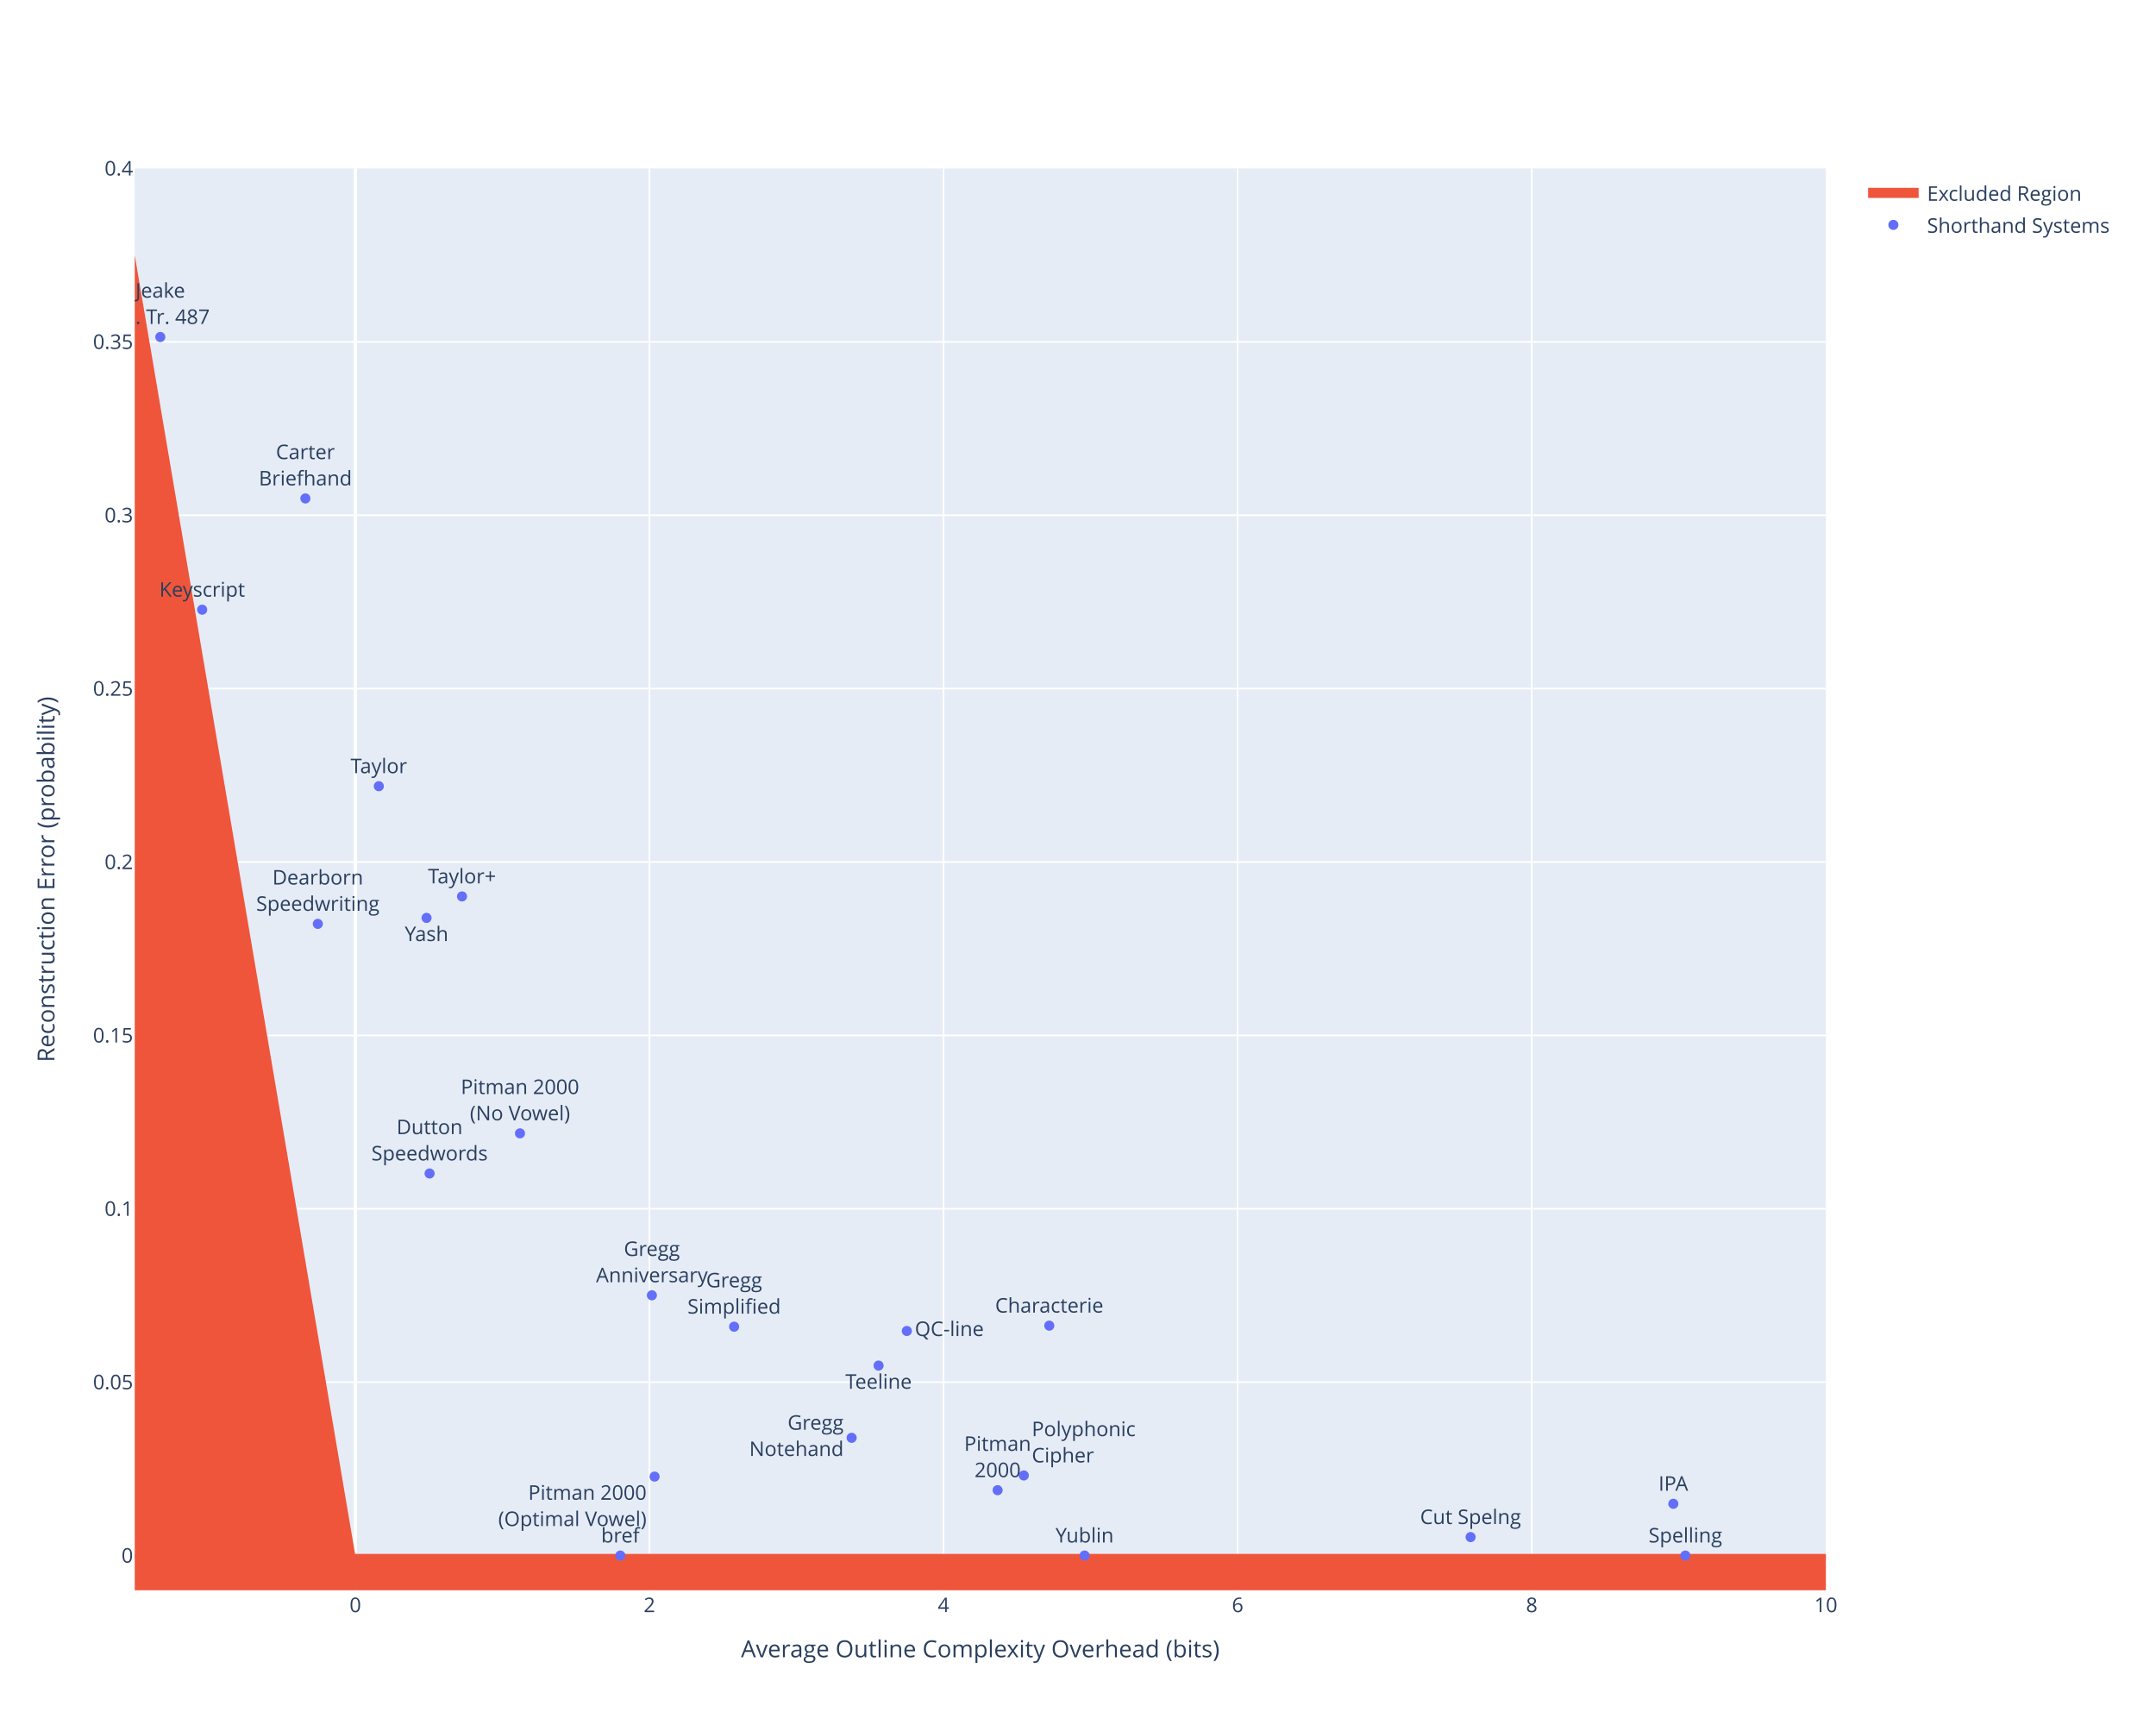
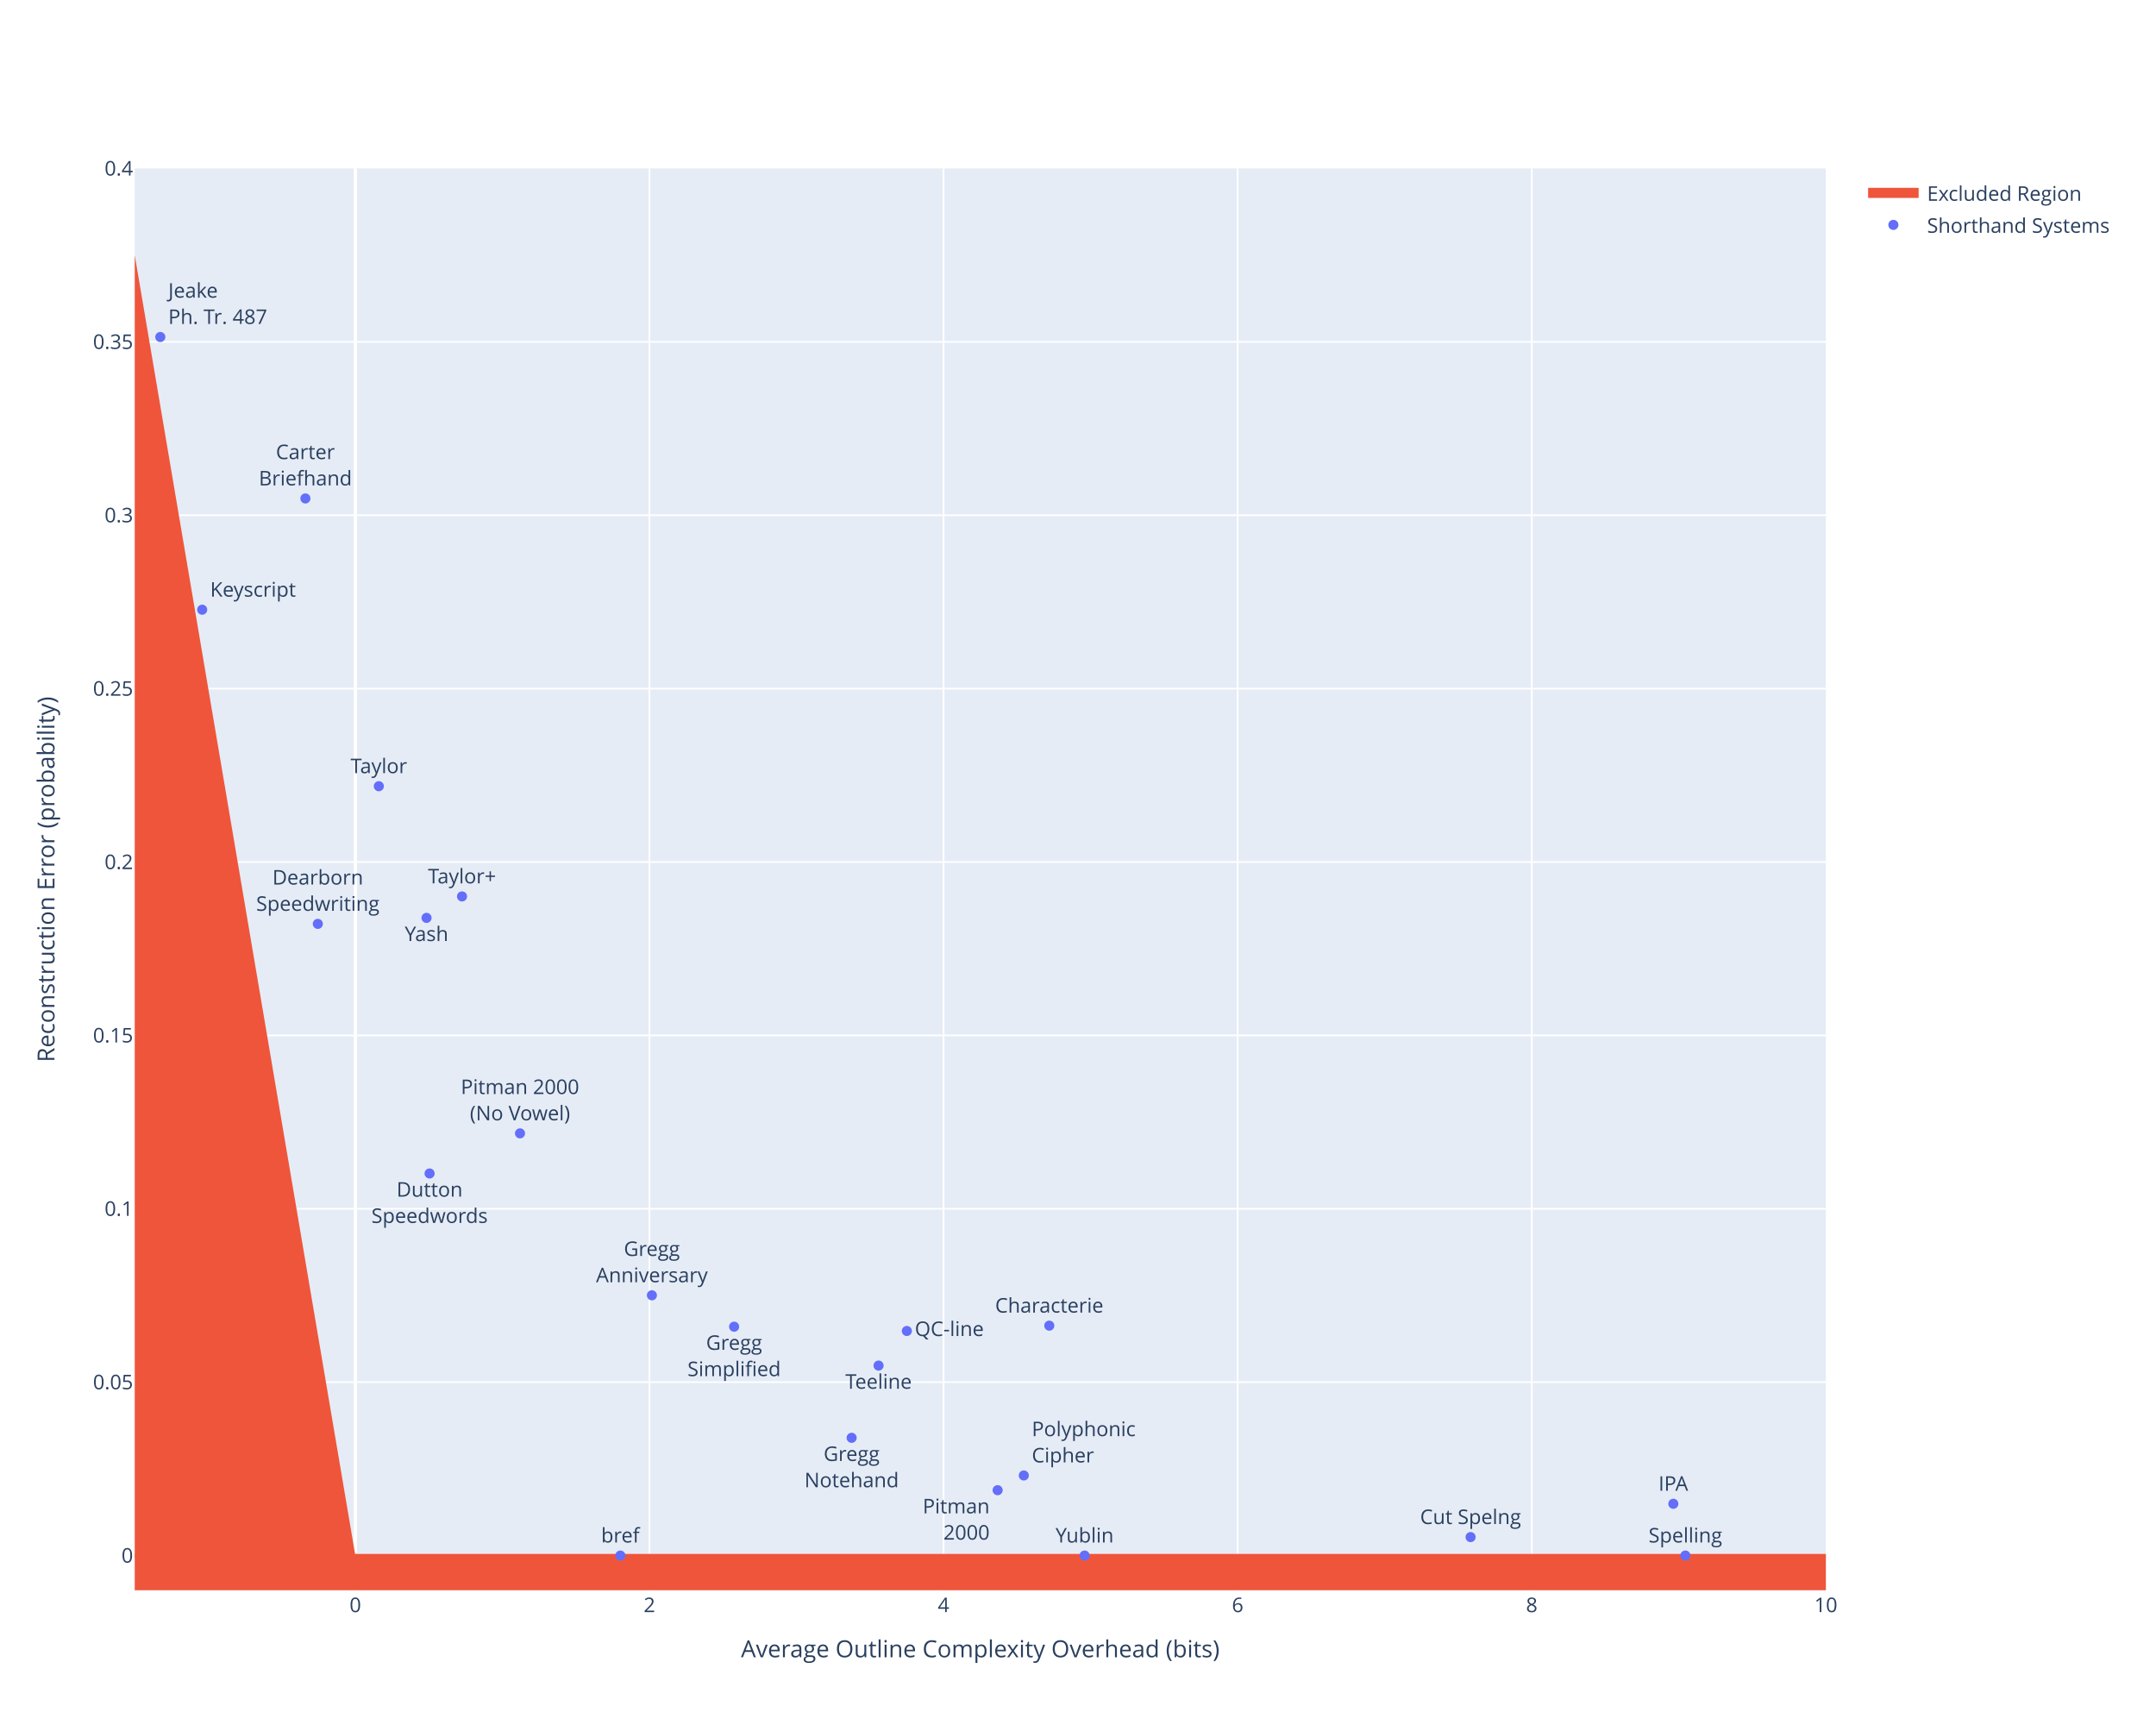
<svg xmlns="http://www.w3.org/2000/svg" class="main-svg" width="1280" height="1024" style="" viewBox="0 0 1280 1024">
  <rect x="0" y="0" width="1280" height="1024" style="fill: rgb(255, 255, 255); fill-opacity: 1;" />
-   <defs id="defs-7f9130">
+   <defs id="defs-32d28f">
    <g class="clips">
-       <clipPath id="clip7f9130xyplot" class="plotclip">
+       <clipPath id="clip32d28fxyplot" class="plotclip">
        <rect width="1004" height="844" />
      </clipPath>
-       <clipPath class="axesclip" id="clip7f9130x">
+       <clipPath class="axesclip" id="clip32d28fx">
        <rect x="80" y="0" width="1004" height="1024" />
      </clipPath>
-       <clipPath class="axesclip" id="clip7f9130y">
+       <clipPath class="axesclip" id="clip32d28fy">
        <rect x="0" y="100" width="1280" height="844" />
      </clipPath>
-       <clipPath class="axesclip" id="clip7f9130xy">
+       <clipPath class="axesclip" id="clip32d28fxy">
        <rect x="80" y="100" width="1004" height="844" />
      </clipPath>
    </g>
    <g class="gradients" />
    <g class="patterns" />
  </defs>
  <g class="bglayer">
    <rect class="bg" x="80" y="100" width="1004" height="844" style="fill: rgb(229, 236, 246); fill-opacity: 1; stroke-width: 0;" />
  </g>
  <g class="layer-below">
    <g class="imagelayer" />
    <g class="shapelayer" />
  </g>
  <g class="cartesianlayer">
    <g class="subplot xy">
      <g class="layer-subplot">
        <g class="shapelayer" />
        <g class="imagelayer" />
      </g>
      <g class="minor-gridlayer">
        <g class="x" />
        <g class="y" />
      </g>
      <g class="gridlayer">
        <g class="x">
          <path class="xgrid crisp" transform="translate(385.57,0)" d="M0,100v844" style="stroke: rgb(255, 255, 255); stroke-opacity: 1; stroke-width: 1px;" />
          <path class="xgrid crisp" transform="translate(560.17,0)" d="M0,100v844" style="stroke: rgb(255, 255, 255); stroke-opacity: 1; stroke-width: 1px;" />
          <path class="xgrid crisp" transform="translate(734.78,0)" d="M0,100v844" style="stroke: rgb(255, 255, 255); stroke-opacity: 1; stroke-width: 1px;" />
          <path class="xgrid crisp" transform="translate(909.39,0)" d="M0,100v844" style="stroke: rgb(255, 255, 255); stroke-opacity: 1; stroke-width: 1px;" />
        </g>
        <g class="y">
          <path class="ygrid crisp" transform="translate(0,820.49)" d="M80,0h1004" style="stroke: rgb(255, 255, 255); stroke-opacity: 1; stroke-width: 1px;" />
          <path class="ygrid crisp" transform="translate(0,717.56)" d="M80,0h1004" style="stroke: rgb(255, 255, 255); stroke-opacity: 1; stroke-width: 1px;" />
          <path class="ygrid crisp" transform="translate(0,614.63)" d="M80,0h1004" style="stroke: rgb(255, 255, 255); stroke-opacity: 1; stroke-width: 1px;" />
          <path class="ygrid crisp" transform="translate(0,511.71)" d="M80,0h1004" style="stroke: rgb(255, 255, 255); stroke-opacity: 1; stroke-width: 1px;" />
          <path class="ygrid crisp" transform="translate(0,408.78)" d="M80,0h1004" style="stroke: rgb(255, 255, 255); stroke-opacity: 1; stroke-width: 1px;" />
          <path class="ygrid crisp" transform="translate(0,305.85)" d="M80,0h1004" style="stroke: rgb(255, 255, 255); stroke-opacity: 1; stroke-width: 1px;" />
          <path class="ygrid crisp" transform="translate(0,202.93)" d="M80,0h1004" style="stroke: rgb(255, 255, 255); stroke-opacity: 1; stroke-width: 1px;" />
        </g>
      </g>
      <g class="zerolinelayer">
        <path class="xzl zl crisp" transform="translate(210.96,0)" d="M0,100v844" style="stroke: rgb(255, 255, 255); stroke-opacity: 1; stroke-width: 2px;" />
        <path class="yzl zl crisp" transform="translate(0,923.41)" d="M80,0h1004" style="stroke: rgb(255, 255, 255); stroke-opacity: 1; stroke-width: 2px;" />
      </g>
      <g class="layer-between">
        <g class="shapelayer" />
        <g class="imagelayer" />
      </g>
      <path class="xlines-below" />
      <path class="ylines-below" />
      <g class="overlines-below" />
      <g class="xaxislayer-below" />
      <g class="yaxislayer-below" />
      <g class="overaxes-below" />
      <g class="overplot">
-         <g class="xy" transform="translate(80,100)" clip-path="url(#clip7f9130xyplot)">
+         <g class="xy" transform="translate(80,100)" clip-path="url(#clip32d28fxyplot)">
          <g class="scatterlayer mlayer">
-             <g class="trace scatter trace0a3fb0" style="stroke-miterlimit: 2;">
+             <g class="trace scatter tracefda43f" style="stroke-miterlimit: 2;">
              <g class="fills">
                <g>
                  <path class="js-fill" d="M1004,823.41L0,823.41L0,51.46L43.65,308.78L87.3,566.1L130.96,823.41L174.61,823.41L218.26,823.41L261.91,823.41L305.57,823.41L349.22,823.41L392.87,823.41L436.52,823.41L480.17,823.41L523.83,823.41L567.48,823.41L611.13,823.41L654.78,823.41L698.43,823.41L742.09,823.41L785.74,823.41L829.39,823.41L873.04,823.41L916.7,823.41L960.35,823.41L1004,823.41" style="fill: rgb(239, 85, 59); fill-opacity: 1; stroke-width: 0;" />
                </g>
              </g>
              <g class="errorbars" />
              <g class="lines" />
              <g class="points" />
              <g class="text" />
            </g>
-             <g class="trace scatter traceace3ab" style="stroke-miterlimit: 2;">
+             <g class="trace scatter trace2c70e2" style="stroke-miterlimit: 2;">
              <g class="fills">
                <g>
                  <path class="js-fill" d="M1004,823.41L0,823.41L0,2881.95L43.65,2881.95L87.3,2881.95L130.96,2881.95L174.61,2881.95L218.26,2881.95L261.91,2881.95L305.57,2881.95L349.22,2881.95L392.87,2881.95L436.52,2881.95L480.17,2881.95L523.83,2881.95L567.48,2881.95L611.13,2881.95L654.78,2881.95L698.43,2881.95L742.09,2881.95L785.74,2881.95L829.39,2881.95L873.04,2881.95L916.7,2881.95L960.35,2881.95L1004,2881.95" style="fill: rgb(239, 85, 59); fill-opacity: 1; stroke-width: 0;" />
                </g>
              </g>
              <g class="errorbars" />
              <g class="lines" />
              <g class="points" />
              <g class="text" />
            </g>
-             <g class="trace scatter tracee16924" style="stroke-miterlimit: 2; opacity: 1;">
+             <g class="trace scatter trace3801d0" style="stroke-miterlimit: 2; opacity: 1;">
              <g class="fills" />
              <g class="errorbars" />
              <g class="lines">
                <path class="js-line" d="M0,823.41L1004,823.41" style="vector-effect: none; fill: none; stroke: rgb(239, 85, 59); stroke-opacity: 1; stroke-width: 2px; opacity: 1;" />
              </g>
              <g class="points" />
              <g class="text" />
            </g>
-             <g class="trace scatter trace1103ac" style="stroke-miterlimit: 2; opacity: 1;">
+             <g class="trace scatter trace385ffd" style="stroke-miterlimit: 2; opacity: 1;">
              <g class="fills" />
              <g class="errorbars" />
              <g class="lines" />
              <g class="points">
                <path class="point" transform="translate(920.6,823.41)" d="M3,0A3,3 0 1,1 0,-3A3,3 0 0,1 3,0Z" style="opacity: 1; stroke-width: 0px; fill: rgb(99, 110, 250); fill-opacity: 1;" />
                <path class="point" transform="translate(913.44,792.68)" d="M3,0A3,3 0 1,1 0,-3A3,3 0 0,1 3,0Z" style="opacity: 1; stroke-width: 0px; fill: rgb(99, 110, 250); fill-opacity: 1;" />
                <path class="point" transform="translate(101.31,195.89)" d="M3,0A3,3 0 1,1 0,-3A3,3 0 0,1 3,0Z" style="opacity: 1; stroke-width: 0px; fill: rgb(99, 110, 250); fill-opacity: 1;" />
                <path class="point" transform="translate(175.04,596.61)" d="M3,0A3,3 0 1,1 0,-3A3,3 0 0,1 3,0Z" style="opacity: 1; stroke-width: 0px; fill: rgb(99, 110, 250); fill-opacity: 1;" />
                <path class="point" transform="translate(307.02,668.92)" d="M3,0A3,3 0 1,1 0,-3A3,3 0 0,1 3,0Z" style="opacity: 1; stroke-width: 0px; fill: rgb(99, 110, 250); fill-opacity: 1;" />
                <path class="point" transform="translate(425.61,753.52)" d="M3,0A3,3 0 1,1 0,-3A3,3 0 0,1 3,0Z" style="opacity: 1; stroke-width: 0px; fill: rgb(99, 110, 250); fill-opacity: 1;" />
                <path class="point" transform="translate(355.84,687.55)" d="M3,0A3,3 0 1,1 0,-3A3,3 0 0,1 3,0Z" style="opacity: 1; stroke-width: 0px; fill: rgb(99, 110, 250); fill-opacity: 1;" />
                <path class="point" transform="translate(288.3,823.41)" d="M3,0A3,3 0 1,1 0,-3A3,3 0 0,1 3,0Z" style="opacity: 1; stroke-width: 0px; fill: rgb(99, 110, 250); fill-opacity: 1;" />
                <path class="point" transform="translate(563.92,823.41)" d="M3,0A3,3 0 1,1 0,-3A3,3 0 0,1 3,0Z" style="opacity: 1; stroke-width: 0px; fill: rgb(99, 110, 250); fill-opacity: 1;" />
                <path class="point" transform="translate(793.08,812.45)" d="M3,0A3,3 0 1,1 0,-3A3,3 0 0,1 3,0Z" style="opacity: 1; stroke-width: 0px; fill: rgb(99, 110, 250); fill-opacity: 1;" />
                <path class="point" transform="translate(144.91,366.71)" d="M3,0A3,3 0 1,1 0,-3A3,3 0 0,1 3,0Z" style="opacity: 1; stroke-width: 0px; fill: rgb(99, 110, 250); fill-opacity: 1;" />
                <path class="point" transform="translate(194.3,432.14)" d="M3,0A3,3 0 1,1 0,-3A3,3 0 0,1 3,0Z" style="opacity: 1; stroke-width: 0px; fill: rgb(99, 110, 250); fill-opacity: 1;" />
                <path class="point" transform="translate(542.95,686.94)" d="M3,0A3,3 0 1,1 0,-3A3,3 0 0,1 3,0Z" style="opacity: 1; stroke-width: 0px; fill: rgb(99, 110, 250); fill-opacity: 1;" />
                <path class="point" transform="translate(441.6,710.64)" d="M3,0A3,3 0 1,1 0,-3A3,3 0 0,1 3,0Z" style="opacity: 1; stroke-width: 0px; fill: rgb(99, 110, 250); fill-opacity: 1;" />
                <path class="point" transform="translate(40.03,261.93)" d="M3,0A3,3 0 1,1 0,-3A3,3 0 0,1 3,0Z" style="opacity: 1; stroke-width: 0px; fill: rgb(99, 110, 250); fill-opacity: 1;" />
                <path class="point" transform="translate(108.69,448.43)" d="M3,0A3,3 0 1,1 0,-3A3,3 0 0,1 3,0Z" style="opacity: 1; stroke-width: 0px; fill: rgb(99, 110, 250); fill-opacity: 1;" />
                <path class="point" transform="translate(458.38,690.1)" d="M3,0A3,3 0 1,1 0,-3A3,3 0 0,1 3,0Z" style="opacity: 1; stroke-width: 0px; fill: rgb(99, 110, 250); fill-opacity: 1;" />
                <path class="point" transform="translate(173.24,444.88)" d="M3,0A3,3 0 1,1 0,-3A3,3 0 0,1 3,0Z" style="opacity: 1; stroke-width: 0px; fill: rgb(99, 110, 250); fill-opacity: 1;" />
                <path class="point" transform="translate(15.17,100.05)" d="M3,0A3,3 0 1,1 0,-3A3,3 0 0,1 3,0Z" style="opacity: 1; stroke-width: 0px; fill: rgb(99, 110, 250); fill-opacity: 1;" />
                <path class="point" transform="translate(527.82,775.88)" d="M3,0A3,3 0 1,1 0,-3A3,3 0 0,1 3,0Z" style="opacity: 1; stroke-width: 0px; fill: rgb(99, 110, 250); fill-opacity: 1;" />
                <path class="point" transform="translate(512.28,784.61)" d="M3,0A3,3 0 1,1 0,-3A3,3 0 0,1 3,0Z" style="opacity: 1; stroke-width: 0px; fill: rgb(99, 110, 250); fill-opacity: 1;" />
                <path class="point" transform="translate(228.72,572.79)" d="M3,0A3,3 0 1,1 0,-3A3,3 0 0,1 3,0Z" style="opacity: 1; stroke-width: 0px; fill: rgb(99, 110, 250); fill-opacity: 1;" />
-                 <path class="point" transform="translate(308.62,776.54)" d="M3,0A3,3 0 1,1 0,-3A3,3 0 0,1 3,0Z" style="opacity: 1; stroke-width: 0px; fill: rgb(99, 110, 250); fill-opacity: 1;" />
              </g>
              <g class="text">
                <g class="textpoint" transform="translate(0,-7.75)">
                  <text x="920.6" y="823.41" text-anchor="middle" style="font-family: 'Open Sans', verdana, arial, sans-serif; font-size: 12px; fill: rgb(42, 63, 95); fill-opacity: 1; white-space: pre;">Spelling</text>
                </g>
                <g class="textpoint" transform="translate(0,-7.75)">
                  <text x="913.44" y="792.68" text-anchor="middle" style="font-family: 'Open Sans', verdana, arial, sans-serif; font-size: 12px; fill: rgb(42, 63, 95); fill-opacity: 1; white-space: pre;">IPA</text>
                </g>
                <g class="textpoint" transform="translate(0,-23.35)">
                  <text x="101.31" y="195.89" text-anchor="middle" style="font-family: 'Open Sans', verdana, arial, sans-serif; font-size: 12px; fill: rgb(42, 63, 95); fill-opacity: 1; white-space: pre;">Carter<tspan class="line" dy="0em" x="101.31" y="195.89" />
                    <tspan class="line" dy="1.3em" x="101.31" y="195.89">Briefhand</tspan>
                  </text>
                </g>
-                 <g class="textpoint" transform="translate(0,-23.35)">
+                 <g class="textpoint" transform="translate(0,13.75)">
                  <text x="175.04" y="596.61" text-anchor="middle" style="font-family: 'Open Sans', verdana, arial, sans-serif; font-size: 12px; fill: rgb(42, 63, 95); fill-opacity: 1; white-space: pre;">Dutton<tspan class="line" dy="0em" x="175.04" y="596.61" />
                    <tspan class="line" dy="1.3em" x="175.04" y="596.61">Speedwords</tspan>
                  </text>
                </g>
                <g class="textpoint" transform="translate(0,-23.35)">
                  <text x="307.02" y="668.92" text-anchor="middle" style="font-family: 'Open Sans', verdana, arial, sans-serif; font-size: 12px; fill: rgb(42, 63, 95); fill-opacity: 1; white-space: pre;">Gregg<tspan class="line" dy="0em" x="307.02" y="668.92" />
                    <tspan class="line" dy="1.3em" x="307.02" y="668.92">Anniversary</tspan>
                  </text>
                </g>
-                 <g class="textpoint" transform="translate(-4.75,-4.8)">
-                   <text x="425.61" y="753.52" text-anchor="end" style="font-family: 'Open Sans', verdana, arial, sans-serif; font-size: 12px; fill: rgb(42, 63, 95); fill-opacity: 1; white-space: pre;">Gregg<tspan class="line" dy="0em" x="425.61" y="753.52" />
+                 <g class="textpoint" transform="translate(0,13.75)">
+                   <text x="425.61" y="753.52" text-anchor="middle" style="font-family: 'Open Sans', verdana, arial, sans-serif; font-size: 12px; fill: rgb(42, 63, 95); fill-opacity: 1; white-space: pre;">Gregg<tspan class="line" dy="0em" x="425.61" y="753.52" />
                    <tspan class="line" dy="1.3em" x="425.61" y="753.52">Notehand</tspan>
                  </text>
                </g>
-                 <g class="textpoint" transform="translate(0,-23.35)">
+                 <g class="textpoint" transform="translate(0,13.75)">
                  <text x="355.84" y="687.55" text-anchor="middle" style="font-family: 'Open Sans', verdana, arial, sans-serif; font-size: 12px; fill: rgb(42, 63, 95); fill-opacity: 1; white-space: pre;">Gregg<tspan class="line" dy="0em" x="355.84" y="687.55" />
                    <tspan class="line" dy="1.3em" x="355.84" y="687.55">Simplified</tspan>
                  </text>
                </g>
                <g class="textpoint" transform="translate(0,-7.75)">
                  <text x="288.3" y="823.41" text-anchor="middle" style="font-family: 'Open Sans', verdana, arial, sans-serif; font-size: 12px; fill: rgb(42, 63, 95); fill-opacity: 1; white-space: pre;">bref</text>
                </g>
                <g class="textpoint" transform="translate(0,-7.75)">
                  <text x="563.92" y="823.41" text-anchor="middle" style="font-family: 'Open Sans', verdana, arial, sans-serif; font-size: 12px; fill: rgb(42, 63, 95); fill-opacity: 1; white-space: pre;">Yublin</text>
                </g>
                <g class="textpoint" transform="translate(0,-7.75)">
                  <text x="793.08" y="812.45" text-anchor="middle" style="font-family: 'Open Sans', verdana, arial, sans-serif; font-size: 12px; fill: rgb(42, 63, 95); fill-opacity: 1; white-space: pre;">Cut Spelng</text>
                </g>
                <g class="textpoint" transform="translate(0,-7.75)">
                  <text x="144.91" y="366.71" text-anchor="middle" style="font-family: 'Open Sans', verdana, arial, sans-serif; font-size: 12px; fill: rgb(42, 63, 95); fill-opacity: 1; white-space: pre;">Taylor</text>
                </g>
                <g class="textpoint" transform="translate(0,-7.75)">
                  <text x="194.3" y="432.14" text-anchor="middle" style="font-family: 'Open Sans', verdana, arial, sans-serif; font-size: 12px; fill: rgb(42, 63, 95); fill-opacity: 1; white-space: pre;">Taylor+</text>
                </g>
                <g class="textpoint" transform="translate(0,-7.75)">
                  <text x="542.95" y="686.94" text-anchor="middle" style="font-family: 'Open Sans', verdana, arial, sans-serif; font-size: 12px; fill: rgb(42, 63, 95); fill-opacity: 1; white-space: pre;">Characterie</text>
                </g>
                <g class="textpoint" transform="translate(0,13.75)">
                  <text x="441.6" y="710.64" text-anchor="middle" style="font-family: 'Open Sans', verdana, arial, sans-serif; font-size: 12px; fill: rgb(42, 63, 95); fill-opacity: 1; white-space: pre;">Teeline</text>
                </g>
-                 <g class="textpoint" transform="translate(0,-7.75)">
-                   <text x="40.03" y="261.93" text-anchor="middle" style="font-family: 'Open Sans', verdana, arial, sans-serif; font-size: 12px; fill: rgb(42, 63, 95); fill-opacity: 1; white-space: pre;">Keyscript</text>
+                 <g class="textpoint" transform="translate(4.75,-7.75)">
+                   <text x="40.03" y="261.93" text-anchor="start" style="font-family: 'Open Sans', verdana, arial, sans-serif; font-size: 12px; fill: rgb(42, 63, 95); fill-opacity: 1; white-space: pre;">Keyscript</text>
                </g>
                <g class="textpoint" transform="translate(0,-23.35)">
                  <text x="108.69" y="448.43" text-anchor="middle" style="font-family: 'Open Sans', verdana, arial, sans-serif; font-size: 12px; fill: rgb(42, 63, 95); fill-opacity: 1; white-space: pre;">Dearborn<tspan class="line" dy="0em" x="108.69" y="448.43" />
                    <tspan class="line" dy="1.3em" x="108.69" y="448.43">Speedwriting</tspan>
                  </text>
                </g>
                <g class="textpoint" transform="translate(4.75,3)">
                  <text x="458.38" y="690.1" text-anchor="start" style="font-family: 'Open Sans', verdana, arial, sans-serif; font-size: 12px; fill: rgb(42, 63, 95); fill-opacity: 1; white-space: pre;">QC-line</text>
                </g>
                <g class="textpoint" transform="translate(0,13.75)">
                  <text x="173.24" y="444.88" text-anchor="middle" style="font-family: 'Open Sans', verdana, arial, sans-serif; font-size: 12px; fill: rgb(42, 63, 95); fill-opacity: 1; white-space: pre;">Yash</text>
                </g>
-                 <g class="textpoint" transform="translate(0,-23.35)">
-                   <text x="15.17" y="100.05" text-anchor="middle" style="font-family: 'Open Sans', verdana, arial, sans-serif; font-size: 12px; fill: rgb(42, 63, 95); fill-opacity: 1; white-space: pre;">Jeake<tspan class="line" dy="0em" x="15.17" y="100.05" />
+                 <g class="textpoint" transform="translate(4.75,-23.35)">
+                   <text x="15.17" y="100.05" text-anchor="start" style="font-family: 'Open Sans', verdana, arial, sans-serif; font-size: 12px; fill: rgb(42, 63, 95); fill-opacity: 1; white-space: pre;">Jeake<tspan class="line" dy="0em" x="15.17" y="100.05" />
                    <tspan class="line" dy="1.3em" x="15.17" y="100.05">Ph. Tr. 487</tspan>
                  </text>
                </g>
                <g class="textpoint" transform="translate(4.75,-23.35)">
                  <text x="527.82" y="775.88" text-anchor="start" style="font-family: 'Open Sans', verdana, arial, sans-serif; font-size: 12px; fill: rgb(42, 63, 95); fill-opacity: 1; white-space: pre;">Polyphonic<tspan class="line" dy="0em" x="527.82" y="775.88" />
                    <tspan class="line" dy="1.3em" x="527.82" y="775.88">Cipher</tspan>
                  </text>
                </g>
-                 <g class="textpoint" transform="translate(0,-23.35)">
-                   <text x="512.28" y="784.61" text-anchor="middle" style="font-family: 'Open Sans', verdana, arial, sans-serif; font-size: 12px; fill: rgb(42, 63, 95); fill-opacity: 1; white-space: pre;">Pitman<tspan class="line" dy="0em" x="512.28" y="784.61" />
+                 <g class="textpoint" transform="translate(-4.75,13.75)">
+                   <text x="512.28" y="784.61" text-anchor="end" style="font-family: 'Open Sans', verdana, arial, sans-serif; font-size: 12px; fill: rgb(42, 63, 95); fill-opacity: 1; white-space: pre;">Pitman<tspan class="line" dy="0em" x="512.28" y="784.61" />
                    <tspan class="line" dy="1.3em" x="512.28" y="784.61">2000</tspan>
                  </text>
                </g>
                <g class="textpoint" transform="translate(0,-23.35)">
                  <text x="228.72" y="572.79" text-anchor="middle" style="font-family: 'Open Sans', verdana, arial, sans-serif; font-size: 12px; fill: rgb(42, 63, 95); fill-opacity: 1; white-space: pre;">Pitman 2000<tspan class="line" dy="0em" x="228.72" y="572.79" />
                    <tspan class="line" dy="1.3em" x="228.72" y="572.79">(No Vowel)</tspan>
-                   </text>
-                 </g>
-                 <g class="textpoint" transform="translate(-4.75,13.75)">
-                   <text x="308.62" y="776.54" text-anchor="end" style="font-family: 'Open Sans', verdana, arial, sans-serif; font-size: 12px; fill: rgb(42, 63, 95); fill-opacity: 1; white-space: pre;">Pitman 2000<tspan class="line" dy="0em" x="308.62" y="776.54" />
-                     <tspan class="line" dy="1.3em" x="308.62" y="776.54">(Optimal Vowel)</tspan>
                  </text>
                </g>
              </g>
            </g>
          </g>
        </g>
      </g>
      <path class="xlines-above crisp" d="M0,0" style="fill: none;" />
      <path class="ylines-above crisp" d="M0,0" style="fill: none;" />
      <g class="overlines-above" />
      <g class="xaxislayer-above">
        <g class="xtick">
          <text text-anchor="middle" x="0" y="957" transform="translate(210.96,0)" style="font-family: 'Open Sans', verdana, arial, sans-serif; font-size: 12px; fill: rgb(42, 63, 95); fill-opacity: 1; white-space: pre; opacity: 1;">0</text>
        </g>
        <g class="xtick">
          <text text-anchor="middle" x="0" y="957" style="font-family: 'Open Sans', verdana, arial, sans-serif; font-size: 12px; fill: rgb(42, 63, 95); fill-opacity: 1; white-space: pre; opacity: 1;" transform="translate(385.57,0)">2</text>
        </g>
        <g class="xtick">
          <text text-anchor="middle" x="0" y="957" style="font-family: 'Open Sans', verdana, arial, sans-serif; font-size: 12px; fill: rgb(42, 63, 95); fill-opacity: 1; white-space: pre; opacity: 1;" transform="translate(560.17,0)">4</text>
        </g>
        <g class="xtick">
          <text text-anchor="middle" x="0" y="957" style="font-family: 'Open Sans', verdana, arial, sans-serif; font-size: 12px; fill: rgb(42, 63, 95); fill-opacity: 1; white-space: pre; opacity: 1;" transform="translate(734.78,0)">6</text>
        </g>
        <g class="xtick">
          <text text-anchor="middle" x="0" y="957" style="font-family: 'Open Sans', verdana, arial, sans-serif; font-size: 12px; fill: rgb(42, 63, 95); fill-opacity: 1; white-space: pre; opacity: 1;" transform="translate(909.39,0)">8</text>
        </g>
        <g class="xtick">
          <text text-anchor="middle" x="0" y="957" style="font-family: 'Open Sans', verdana, arial, sans-serif; font-size: 12px; fill: rgb(42, 63, 95); fill-opacity: 1; white-space: pre; opacity: 1;" transform="translate(1084,0)">10</text>
        </g>
      </g>
      <g class="yaxislayer-above">
        <g class="ytick">
          <text text-anchor="end" x="79" y="4.2" transform="translate(0,923.41)" style="font-family: 'Open Sans', verdana, arial, sans-serif; font-size: 12px; fill: rgb(42, 63, 95); fill-opacity: 1; white-space: pre; opacity: 1;">0</text>
        </g>
        <g class="ytick">
          <text text-anchor="end" x="79" y="4.2" style="font-family: 'Open Sans', verdana, arial, sans-serif; font-size: 12px; fill: rgb(42, 63, 95); fill-opacity: 1; white-space: pre; opacity: 1;" transform="translate(0,820.49)">0.05</text>
        </g>
        <g class="ytick">
          <text text-anchor="end" x="79" y="4.2" style="font-family: 'Open Sans', verdana, arial, sans-serif; font-size: 12px; fill: rgb(42, 63, 95); fill-opacity: 1; white-space: pre; opacity: 1;" transform="translate(0,717.56)">0.1</text>
        </g>
        <g class="ytick">
          <text text-anchor="end" x="79" y="4.2" style="font-family: 'Open Sans', verdana, arial, sans-serif; font-size: 12px; fill: rgb(42, 63, 95); fill-opacity: 1; white-space: pre; opacity: 1;" transform="translate(0,614.63)">0.15</text>
        </g>
        <g class="ytick">
          <text text-anchor="end" x="79" y="4.2" style="font-family: 'Open Sans', verdana, arial, sans-serif; font-size: 12px; fill: rgb(42, 63, 95); fill-opacity: 1; white-space: pre; opacity: 1;" transform="translate(0,511.71)">0.2</text>
        </g>
        <g class="ytick">
          <text text-anchor="end" x="79" y="4.2" style="font-family: 'Open Sans', verdana, arial, sans-serif; font-size: 12px; fill: rgb(42, 63, 95); fill-opacity: 1; white-space: pre; opacity: 1;" transform="translate(0,408.78)">0.25</text>
        </g>
        <g class="ytick">
          <text text-anchor="end" x="79" y="4.2" style="font-family: 'Open Sans', verdana, arial, sans-serif; font-size: 12px; fill: rgb(42, 63, 95); fill-opacity: 1; white-space: pre; opacity: 1;" transform="translate(0,305.85)">0.3</text>
        </g>
        <g class="ytick">
          <text text-anchor="end" x="79" y="4.2" style="font-family: 'Open Sans', verdana, arial, sans-serif; font-size: 12px; fill: rgb(42, 63, 95); fill-opacity: 1; white-space: pre; opacity: 1;" transform="translate(0,202.93)">0.35</text>
        </g>
        <g class="ytick">
          <text text-anchor="end" x="79" y="4.2" style="font-family: 'Open Sans', verdana, arial, sans-serif; font-size: 12px; fill: rgb(42, 63, 95); fill-opacity: 1; white-space: pre; opacity: 1;" transform="translate(0,100)">0.4</text>
        </g>
      </g>
      <g class="overaxes-above" />
    </g>
  </g>
  <g class="polarlayer" />
  <g class="smithlayer" />
  <g class="ternarylayer" />
  <g class="geolayer" />
  <g class="funnelarealayer" />
  <g class="pielayer" />
  <g class="iciclelayer" />
  <g class="treemaplayer" />
  <g class="sunburstlayer" />
  <g class="glimages" />
-   <defs id="topdefs-7f9130">
+   <defs id="topdefs-32d28f">
    <g class="clips" />
-     <clipPath id="legend7f9130">
+     <clipPath id="legend32d28f">
      <rect width="164" height="48" x="0" y="0" />
    </clipPath>
  </defs>
  <g class="layer-above">
    <g class="imagelayer" />
    <g class="shapelayer" />
  </g>
  <g class="infolayer">
    <g class="legend" pointer-events="all" transform="translate(1104.08,100)">
-       <rect class="bg" shape-rendering="crispEdges" style="stroke: rgb(68, 68, 68); stroke-opacity: 1; fill: rgb(255, 255, 255); fill-opacity: 1; stroke-width: 0px;" width="164" height="48" x="0" y="0" />
-       <g class="scrollbox" transform="" clip-path="url(#legend7f9130)">
+       <rect class="bg" shape-rendering="crispEdges" width="164" height="48" x="0" y="0" style="stroke: rgb(68, 68, 68); stroke-opacity: 1; fill: rgb(255, 255, 255); fill-opacity: 1; stroke-width: 0px;" />
+       <g class="scrollbox" transform="" clip-path="url(#legend32d28f)">
        <g class="groups">
          <g class="traces" transform="translate(0,14.5)" style="opacity: 1;">
            <text class="legendtext" text-anchor="start" x="40" y="4.68" style="font-family: 'Open Sans', verdana, arial, sans-serif; font-size: 12px; fill: rgb(42, 63, 95); fill-opacity: 1; white-space: pre;">Excluded Region</text>
            <g class="layers">
              <g class="legendfill">
                <path class="js-fill" d="M5,-3h30v6h-30z" style="stroke-width: 0; fill: rgb(239, 85, 59); fill-opacity: 1;" />
              </g>
              <g class="legendlines" />
              <g class="legendsymbols">
                <g class="legendpoints" />
              </g>
            </g>
            <rect class="legendtoggle" x="0" y="-9.5" width="158.391" height="19" style="fill: rgb(0, 0, 0); fill-opacity: 0;" />
          </g>
          <g class="traces" transform="translate(0,33.5)" style="opacity: 1;">
            <text class="legendtext" text-anchor="start" x="40" y="4.68" style="font-family: 'Open Sans', verdana, arial, sans-serif; font-size: 12px; fill: rgb(42, 63, 95); fill-opacity: 1; white-space: pre;">Shorthand Systems</text>
            <g class="layers" style="opacity: 1;">
              <g class="legendfill" />
              <g class="legendlines" />
              <g class="legendsymbols">
                <g class="legendpoints">
                  <path class="scatterpts" transform="translate(20,0)" d="M3,0A3,3 0 1,1 0,-3A3,3 0 0,1 3,0Z" style="opacity: 1; stroke-width: 0px; fill: rgb(99, 110, 250); fill-opacity: 1;" />
                </g>
              </g>
            </g>
            <rect class="legendtoggle" x="0" y="-9.5" width="158.391" height="19" style="fill: rgb(0, 0, 0); fill-opacity: 0;" />
          </g>
        </g>
      </g>
-       <rect class="scrollbar" rx="20" ry="3" width="0" height="0" style="fill: rgb(128, 139, 164); fill-opacity: 1;" x="0" y="0" />
+       <rect class="scrollbar" rx="20" ry="3" width="0" height="0" x="0" y="0" style="fill: rgb(128, 139, 164); fill-opacity: 1;" />
    </g>
    <g class="g-gtitle" />
    <g class="g-xtitle">
      <text class="xtitle" x="582" y="983.8" text-anchor="middle" style="opacity: 1; font-family: 'Open Sans', verdana, arial, sans-serif; font-size: 14px; fill: rgb(42, 63, 95); fill-opacity: 1; white-space: pre;">Average Outline Complexity Overhead (bits)</text>
    </g>
    <g class="g-ytitle">
      <text class="ytitle" transform="rotate(-90,32.33438,522)" x="32.334" y="522" text-anchor="middle" style="opacity: 1; font-family: 'Open Sans', verdana, arial, sans-serif; font-size: 14px; fill: rgb(42, 63, 95); fill-opacity: 1; white-space: pre;">Reconstruction Error (probability)</text>
    </g>
  </g>
</svg>
